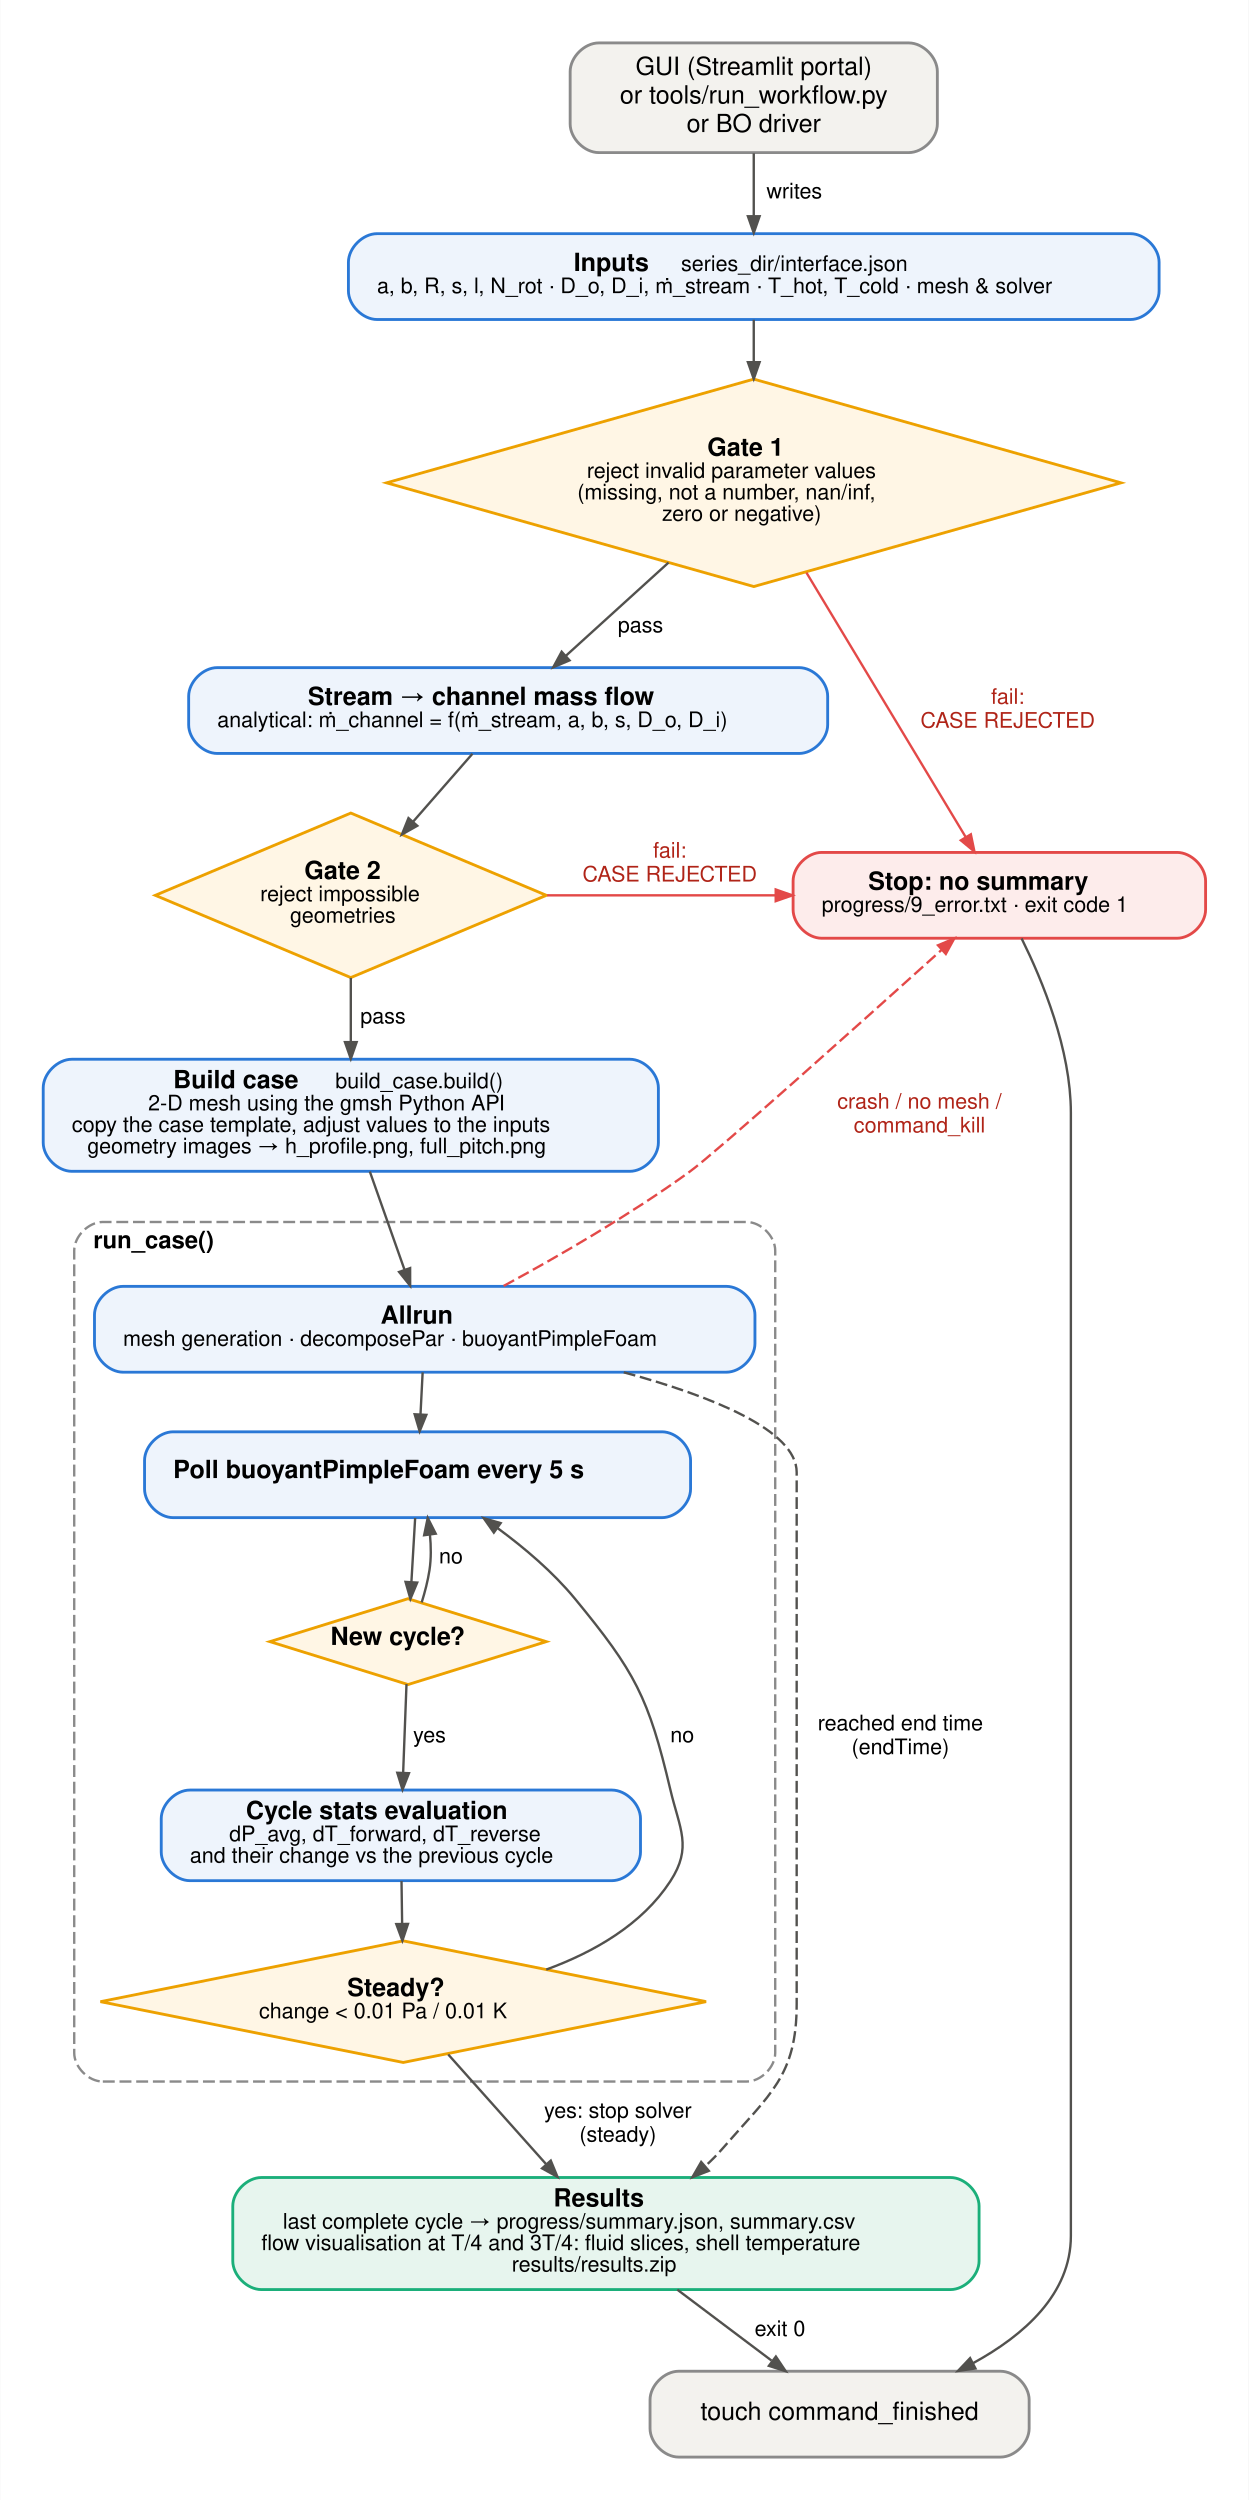
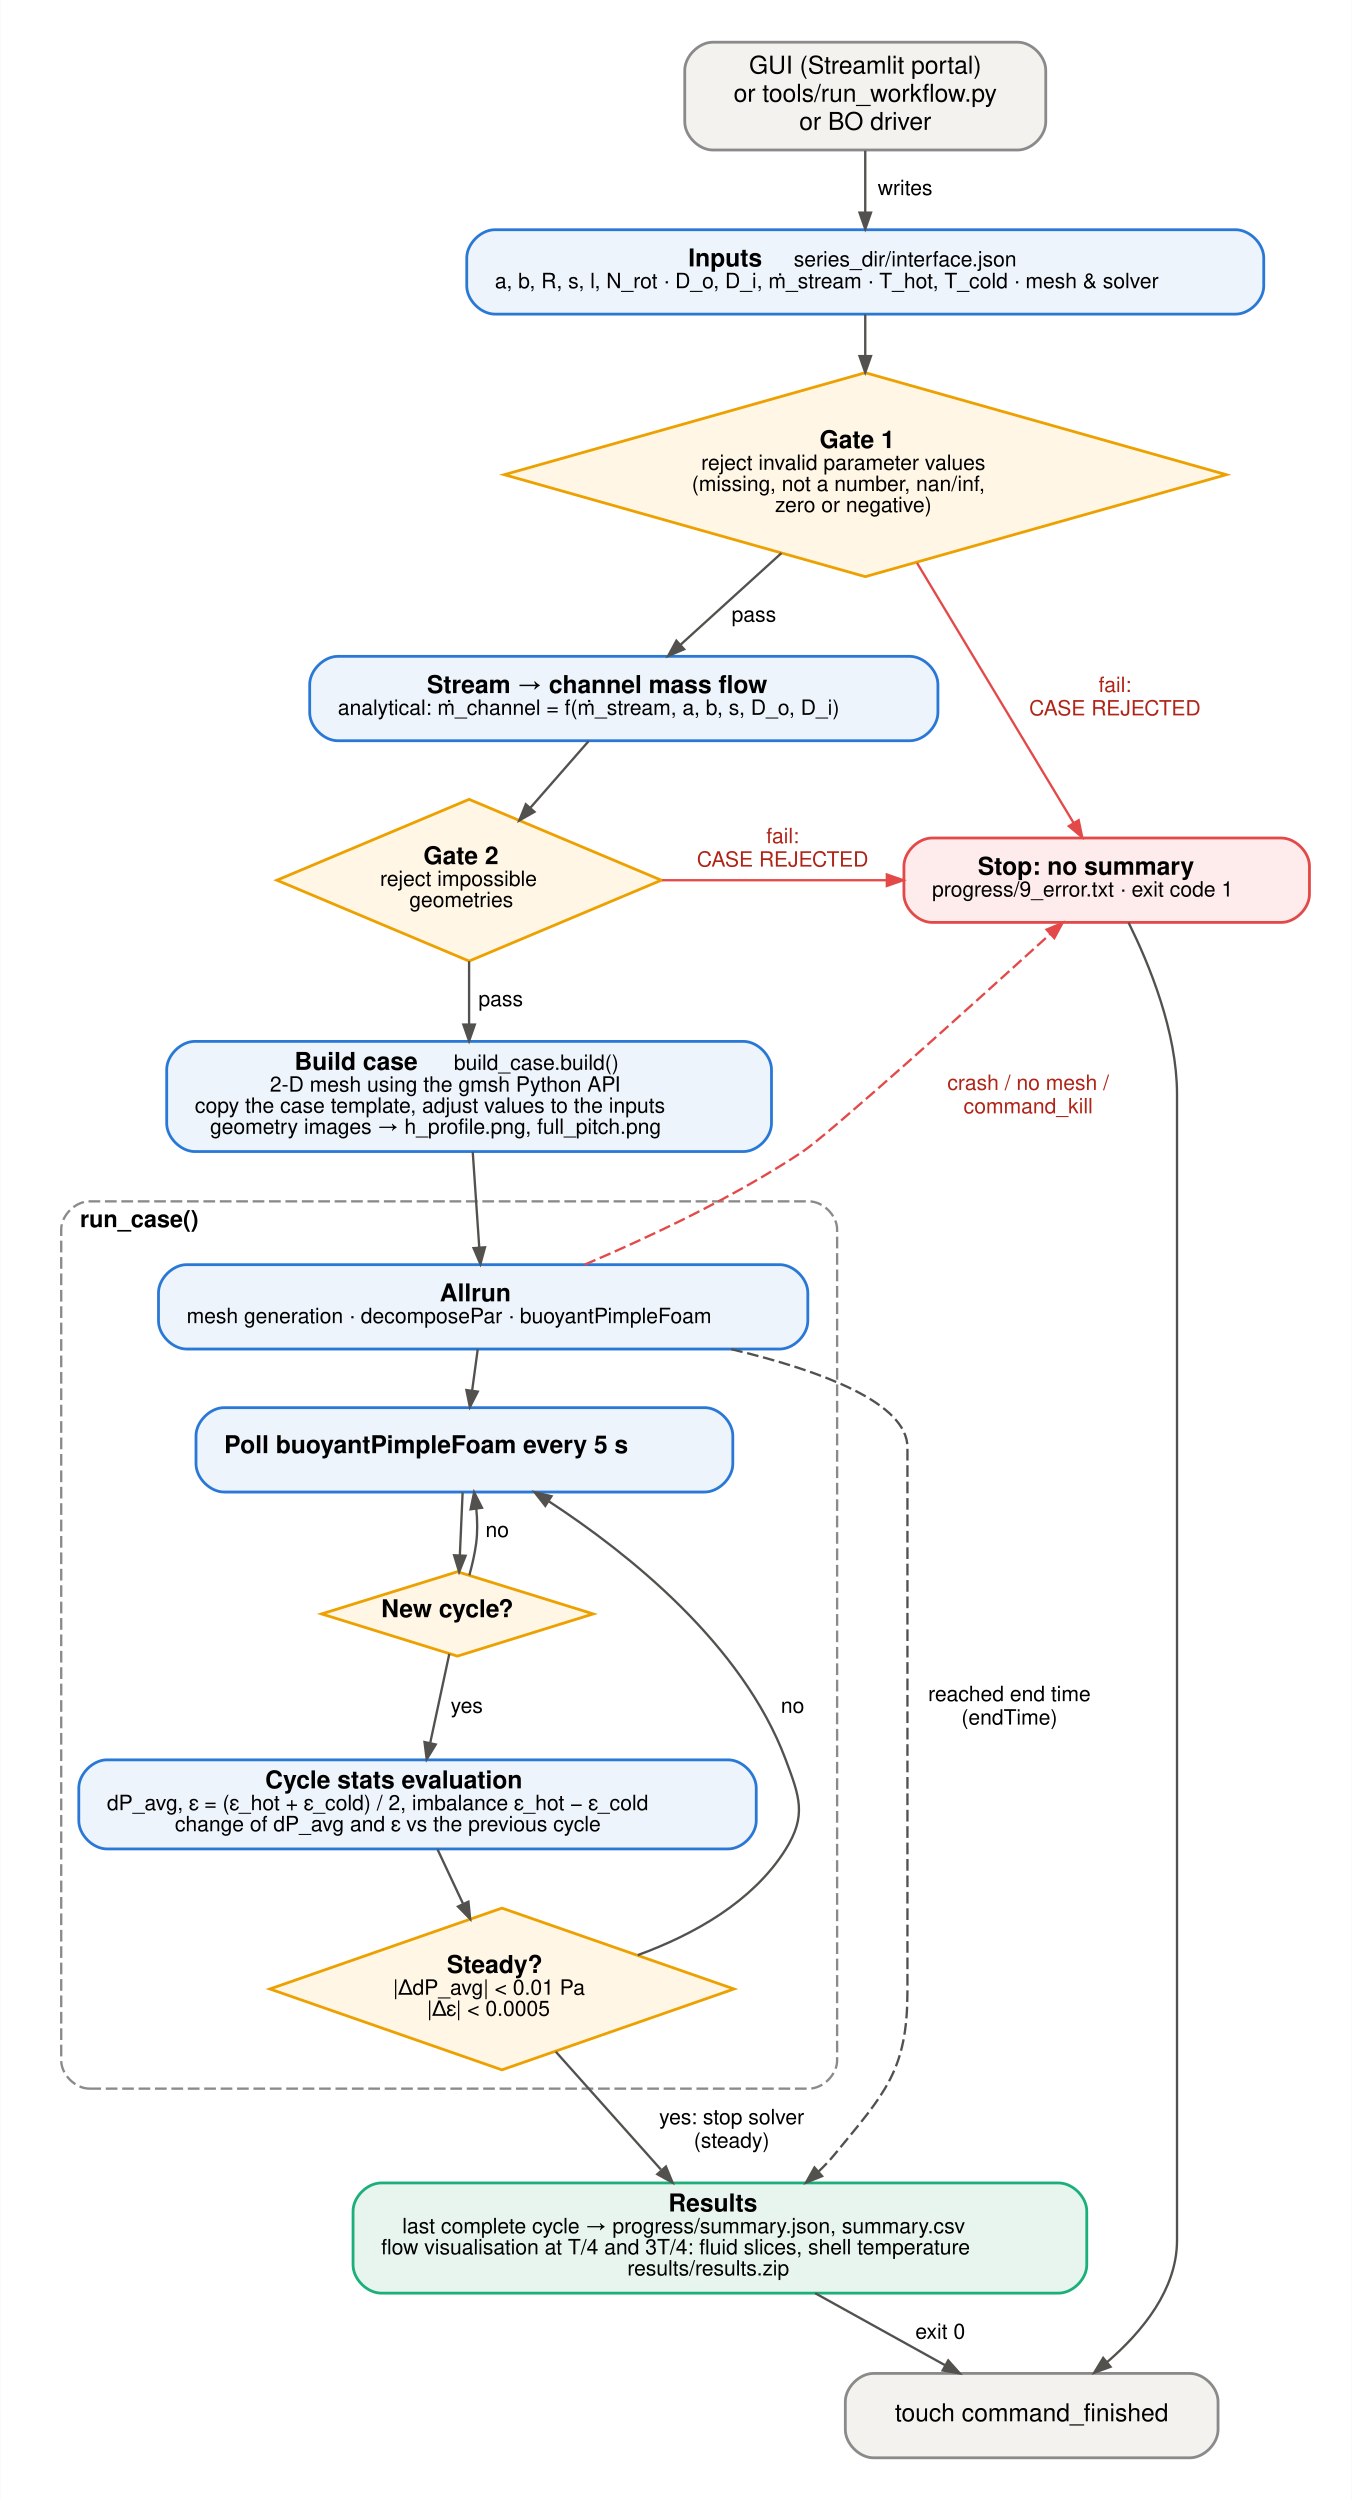
- <svg xmlns="http://www.w3.org/2000/svg" width="524pt" height="1049pt" viewBox="0.00 0.00 523.50 1048.50">
-   <g id="graph0" class="graph" transform="scale(1 1) rotate(0) translate(18 1030.5)">
-     <polygon fill="white" stroke="transparent" points="-18,18 -18,-1030.5 505.5,-1030.5 505.5,18 -18,18" />
+ <svg xmlns="http://www.w3.org/2000/svg" width="577pt" height="1067pt" viewBox="0.00 0.00 576.50 1066.50">
+   <g id="graph0" class="graph" transform="scale(1 1) rotate(0) translate(18 1048.5)">
+     <polygon fill="white" stroke="transparent" points="-18,18 -18,-1048.5 558.5,-1048.5 558.5,18 -18,18" />
    <g id="clust1" class="cluster">
-       <path fill="white" stroke="#8a8a8a" stroke-dasharray="5,2" d="M25,-157.5C25,-157.5 295,-157.5 295,-157.5 301,-157.5 307,-163.5 307,-169.5 307,-169.5 307,-506 307,-506 307,-512 301,-518 295,-518 295,-518 25,-518 25,-518 19,-518 13,-512 13,-506 13,-506 13,-169.5 13,-169.5 13,-163.5 19,-157.5 25,-157.5" />
-       <text text-anchor="start" x="21" y="-507" font-family="Helvetica,sans-Serif" font-weight="bold" font-size="10.00">run_case()</text>
+       <path fill="white" stroke="#8a8a8a" stroke-dasharray="5,2" d="M20,-157.5C20,-157.5 327,-157.5 327,-157.5 333,-157.5 339,-163.5 339,-169.5 339,-169.5 339,-524 339,-524 339,-530 333,-536 327,-536 327,-536 20,-536 20,-536 14,-536 8,-530 8,-524 8,-524 8,-169.5 8,-169.5 8,-163.5 14,-157.5 20,-157.5" />
+       <text text-anchor="start" x="16" y="-525" font-family="Helvetica,sans-Serif" font-weight="bold" font-size="10.00">run_case()</text>
    </g>
    <g id="node1" class="node">
-       <path fill="#f3f2ee" stroke="#8a8a8a" stroke-width="1.2" d="M363,-1012.5C363,-1012.5 233,-1012.5 233,-1012.5 227,-1012.5 221,-1006.5 221,-1000.5 221,-1000.5 221,-978.5 221,-978.5 221,-972.5 227,-966.5 233,-966.5 233,-966.5 363,-966.5 363,-966.5 369,-966.5 375,-972.5 375,-978.5 375,-978.5 375,-1000.5 375,-1000.5 375,-1006.5 369,-1012.5 363,-1012.5" />
-       <text text-anchor="middle" x="298" y="-999.1" font-family="Helvetica,sans-Serif" font-size="10.50">GUI (Streamlit portal)</text>
-       <text text-anchor="middle" x="298" y="-987.1" font-family="Helvetica,sans-Serif" font-size="10.50">or tools/run_workflow.py</text>
-       <text text-anchor="middle" x="298" y="-975.1" font-family="Helvetica,sans-Serif" font-size="10.50">or BO driver</text>
+       <path fill="#f3f2ee" stroke="#8a8a8a" stroke-width="1.2" d="M416,-1030.5C416,-1030.5 286,-1030.5 286,-1030.5 280,-1030.5 274,-1024.5 274,-1018.5 274,-1018.5 274,-996.5 274,-996.5 274,-990.5 280,-984.5 286,-984.5 286,-984.5 416,-984.5 416,-984.5 422,-984.5 428,-990.5 428,-996.5 428,-996.5 428,-1018.5 428,-1018.5 428,-1024.5 422,-1030.5 416,-1030.5" />
+       <text text-anchor="middle" x="351" y="-1017.1" font-family="Helvetica,sans-Serif" font-size="10.50">GUI (Streamlit portal)</text>
+       <text text-anchor="middle" x="351" y="-1005.1" font-family="Helvetica,sans-Serif" font-size="10.50">or tools/run_workflow.py</text>
+       <text text-anchor="middle" x="351" y="-993.1" font-family="Helvetica,sans-Serif" font-size="10.50">or BO driver</text>
    </g>
    <g id="node2" class="node">
-       <path fill="#eef4fc" stroke="#2a78d6" stroke-width="1.2" d="M456,-932.5C456,-932.5 140,-932.5 140,-932.5 134,-932.5 128,-926.5 128,-920.5 128,-920.5 128,-908.5 128,-908.5 128,-902.5 134,-896.5 140,-896.5 140,-896.5 456,-896.5 456,-896.5 462,-896.5 468,-902.5 468,-908.5 468,-908.5 468,-920.5 468,-920.5 468,-926.5 462,-932.5 456,-932.5" />
-       <text text-anchor="start" x="222.5" y="-916.85" font-family="Helvetica,sans-Serif" font-weight="bold" font-size="10.50">Inputs</text>
-       <text text-anchor="start" x="260.5" y="-916.85" font-family="Helvetica,sans-Serif" font-size="10.50">  </text>
-       <text text-anchor="start" x="267.5" y="-916.85" font-family="Helvetica,sans-Serif" font-size="9.00">series_dir/interface.json</text>
-       <text text-anchor="start" x="140" y="-907.55" font-family="Helvetica,sans-Serif" font-size="9.00">a, b, R, s, l, N_rot · D_o, D_i, ṁ_stream · T_hot, T_cold · mesh &amp; solver</text>
+       <path fill="#eef4fc" stroke="#2a78d6" stroke-width="1.2" d="M509,-950.5C509,-950.5 193,-950.5 193,-950.5 187,-950.5 181,-944.5 181,-938.5 181,-938.5 181,-926.5 181,-926.5 181,-920.5 187,-914.5 193,-914.5 193,-914.5 509,-914.5 509,-914.5 515,-914.5 521,-920.5 521,-926.5 521,-926.5 521,-938.5 521,-938.5 521,-944.5 515,-950.5 509,-950.5" />
+       <text text-anchor="start" x="275.5" y="-934.85" font-family="Helvetica,sans-Serif" font-weight="bold" font-size="10.50">Inputs</text>
+       <text text-anchor="start" x="313.5" y="-934.85" font-family="Helvetica,sans-Serif" font-size="10.50">  </text>
+       <text text-anchor="start" x="320.5" y="-934.85" font-family="Helvetica,sans-Serif" font-size="9.00">series_dir/interface.json</text>
+       <text text-anchor="start" x="193" y="-925.55" font-family="Helvetica,sans-Serif" font-size="9.00">a, b, R, s, l, N_rot · D_o, D_i, ṁ_stream · T_hot, T_cold · mesh &amp; solver</text>
    </g>
    <g id="edge1" class="edge">
-       <path fill="none" stroke="#52514e" d="M298,-966.2C298,-957.9 298,-948.44 298,-939.95" />
-       <polygon fill="#52514e" stroke="#52514e" points="300.45,-939.8 298,-932.8 295.55,-939.8 300.45,-939.8" />
-       <text text-anchor="middle" x="315" y="-947.3" font-family="Helvetica,sans-Serif" font-size="9.00">  writes</text>
+       <path fill="none" stroke="#52514e" d="M351,-984.2C351,-975.9 351,-966.44 351,-957.95" />
+       <polygon fill="#52514e" stroke="#52514e" points="353.45,-957.8 351,-950.8 348.55,-957.8 353.45,-957.8" />
+       <text text-anchor="middle" x="368" y="-965.3" font-family="Helvetica,sans-Serif" font-size="9.00">  writes</text>
    </g>
    <g id="node3" class="node">
-       <polygon fill="#fff6e5" stroke="#eda100" stroke-width="1.2" points="298,-871.5 144,-828 298,-784.5 452,-828 298,-871.5" />
-       <text text-anchor="start" x="278.5" y="-839.35" font-family="Helvetica,sans-Serif" font-weight="bold" font-size="10.50">Gate 1</text>
-       <text text-anchor="start" x="228" y="-830.05" font-family="Helvetica,sans-Serif" font-size="9.00">reject invalid parameter values</text>
-       <text text-anchor="start" x="224" y="-821.05" font-family="Helvetica,sans-Serif" font-size="9.00">(missing, not a number, nan/inf,</text>
-       <text text-anchor="start" x="259.5" y="-812.05" font-family="Helvetica,sans-Serif" font-size="9.00">zero or negative)</text>
+       <polygon fill="#fff6e5" stroke="#eda100" stroke-width="1.2" points="351,-889.5 197,-846 351,-802.5 505,-846 351,-889.5" />
+       <text text-anchor="start" x="331.5" y="-857.35" font-family="Helvetica,sans-Serif" font-weight="bold" font-size="10.50">Gate 1</text>
+       <text text-anchor="start" x="281" y="-848.05" font-family="Helvetica,sans-Serif" font-size="9.00">reject invalid parameter values</text>
+       <text text-anchor="start" x="277" y="-839.05" font-family="Helvetica,sans-Serif" font-size="9.00">(missing, not a number, nan/inf,</text>
+       <text text-anchor="start" x="312.5" y="-830.05" font-family="Helvetica,sans-Serif" font-size="9.00">zero or negative)</text>
    </g>
    <g id="edge2" class="edge">
-       <path fill="none" stroke="#52514e" d="M298,-896.4C298,-891.2 298,-885.2 298,-878.97" />
-       <polygon fill="#52514e" stroke="#52514e" points="300.45,-878.59 298,-871.59 295.55,-878.59 300.45,-878.59" />
+       <path fill="none" stroke="#52514e" d="M351,-914.4C351,-909.2 351,-903.2 351,-896.97" />
+       <polygon fill="#52514e" stroke="#52514e" points="353.45,-896.59 351,-889.59 348.55,-896.59 353.45,-896.59" />
    </g>
    <g id="node4" class="node">
-       <path fill="#eef4fc" stroke="#2a78d6" stroke-width="1.2" d="M317,-750.5C317,-750.5 73,-750.5 73,-750.5 67,-750.5 61,-744.5 61,-738.5 61,-738.5 61,-726.5 61,-726.5 61,-720.5 67,-714.5 73,-714.5 73,-714.5 317,-714.5 317,-714.5 323,-714.5 329,-720.5 329,-726.5 329,-726.5 329,-738.5 329,-738.5 329,-744.5 323,-750.5 317,-750.5" />
-       <text text-anchor="start" x="111" y="-734.85" font-family="Helvetica,sans-Serif" font-weight="bold" font-size="10.50">Stream → channel mass flow</text>
-       <text text-anchor="start" x="73" y="-725.55" font-family="Helvetica,sans-Serif" font-size="9.00">analytical: ṁ_channel = f(ṁ_stream, a, b, s, D_o, D_i)</text>
+       <path fill="#eef4fc" stroke="#2a78d6" stroke-width="1.2" d="M370,-768.5C370,-768.5 126,-768.5 126,-768.5 120,-768.5 114,-762.5 114,-756.5 114,-756.5 114,-744.5 114,-744.5 114,-738.5 120,-732.5 126,-732.5 126,-732.5 370,-732.5 370,-732.5 376,-732.5 382,-738.5 382,-744.5 382,-744.5 382,-756.5 382,-756.5 382,-762.5 376,-768.5 370,-768.5" />
+       <text text-anchor="start" x="164" y="-752.85" font-family="Helvetica,sans-Serif" font-weight="bold" font-size="10.50">Stream → channel mass flow</text>
+       <text text-anchor="start" x="126" y="-743.55" font-family="Helvetica,sans-Serif" font-size="9.00">analytical: ṁ_channel = f(ṁ_stream, a, b, s, D_o, D_i)</text>
    </g>
    <g id="edge3" class="edge">
-       <path fill="none" stroke="#52514e" d="M262.26,-794.56C248.03,-781.64 232.02,-767.1 219.19,-755.45" />
-       <polygon fill="#52514e" stroke="#52514e" points="220.73,-753.54 213.9,-750.65 217.43,-757.17 220.73,-753.54" />
-       <text text-anchor="middle" x="250.5" y="-765.3" font-family="Helvetica,sans-Serif" font-size="9.00">  pass</text>
+       <path fill="none" stroke="#52514e" d="M315.26,-812.56C301.03,-799.64 285.02,-785.1 272.19,-773.45" />
+       <polygon fill="#52514e" stroke="#52514e" points="273.73,-771.54 266.9,-768.65 270.43,-775.17 273.73,-771.54" />
+       <text text-anchor="middle" x="303.5" y="-783.3" font-family="Helvetica,sans-Serif" font-size="9.00">  pass</text>
    </g>
    <g id="node14" class="node">
-       <path fill="#fdeceb" stroke="#e34948" stroke-width="1.2" d="M475.5,-673C475.5,-673 326.5,-673 326.5,-673 320.5,-673 314.5,-667 314.5,-661 314.5,-661 314.5,-649 314.5,-649 314.5,-643 320.5,-637 326.5,-637 326.5,-637 475.5,-637 475.5,-637 481.5,-637 487.5,-643 487.5,-649 487.5,-649 487.5,-661 487.5,-661 487.5,-667 481.5,-673 475.5,-673" />
-       <text text-anchor="start" x="346" y="-657.35" font-family="Helvetica,sans-Serif" font-weight="bold" font-size="10.50">Stop: no summary</text>
-       <text text-anchor="start" x="326.5" y="-648.05" font-family="Helvetica,sans-Serif" font-size="9.00">progress/9_error.txt · exit code 1</text>
+       <path fill="#fdeceb" stroke="#e34948" stroke-width="1.2" d="M528.5,-691C528.5,-691 379.5,-691 379.5,-691 373.5,-691 367.5,-685 367.5,-679 367.5,-679 367.5,-667 367.5,-667 367.5,-661 373.5,-655 379.5,-655 379.5,-655 528.5,-655 528.5,-655 534.5,-655 540.5,-661 540.5,-667 540.5,-667 540.5,-679 540.5,-679 540.5,-685 534.5,-691 528.5,-691" />
+       <text text-anchor="start" x="399" y="-675.35" font-family="Helvetica,sans-Serif" font-weight="bold" font-size="10.50">Stop: no summary</text>
+       <text text-anchor="start" x="379.5" y="-666.05" font-family="Helvetica,sans-Serif" font-size="9.00">progress/9_error.txt · exit code 1</text>
    </g>
    <g id="edge16" class="edge">
-       <path fill="none" stroke="#e34948" d="M320.1,-790.32C340.32,-756.74 369.64,-708.06 386.87,-679.46" />
-       <polygon fill="#e34948" stroke="#e34948" points="389.05,-680.59 390.56,-673.33 384.85,-678.06 389.05,-680.59" />
-       <text text-anchor="middle" x="404.5" y="-735.3" font-family="Helvetica,sans-Serif" font-size="9.00" fill="#b02418">  fail:</text>
-       <text text-anchor="middle" x="404.5" y="-725.3" font-family="Helvetica,sans-Serif" font-size="9.00" fill="#b02418">  CASE REJECTED</text>
+       <path fill="none" stroke="#e34948" d="M373.1,-808.32C393.32,-774.74 422.64,-726.06 439.87,-697.46" />
+       <polygon fill="#e34948" stroke="#e34948" points="442.05,-698.59 443.56,-691.33 437.85,-696.06 442.05,-698.59" />
+       <text text-anchor="middle" x="457.5" y="-753.3" font-family="Helvetica,sans-Serif" font-size="9.00" fill="#b02418">  fail:</text>
+       <text text-anchor="middle" x="457.5" y="-743.3" font-family="Helvetica,sans-Serif" font-size="9.00" fill="#b02418">  CASE REJECTED</text>
    </g>
    <g id="node5" class="node">
-       <polygon fill="#fff6e5" stroke="#eda100" stroke-width="1.2" points="129,-689.5 47,-655 129,-620.5 211,-655 129,-689.5" />
-       <text text-anchor="start" x="109.5" y="-661.85" font-family="Helvetica,sans-Serif" font-weight="bold" font-size="10.50">Gate 2</text>
-       <text text-anchor="start" x="91" y="-652.55" font-family="Helvetica,sans-Serif" font-size="9.00">reject impossible</text>
-       <text text-anchor="start" x="103.5" y="-643.55" font-family="Helvetica,sans-Serif" font-size="9.00">geometries</text>
+       <polygon fill="#fff6e5" stroke="#eda100" stroke-width="1.2" points="182,-707.5 100,-673 182,-638.5 264,-673 182,-707.5" />
+       <text text-anchor="start" x="162.5" y="-679.85" font-family="Helvetica,sans-Serif" font-weight="bold" font-size="10.50">Gate 2</text>
+       <text text-anchor="start" x="144" y="-670.55" font-family="Helvetica,sans-Serif" font-size="9.00">reject impossible</text>
+       <text text-anchor="start" x="156.5" y="-661.55" font-family="Helvetica,sans-Serif" font-size="9.00">geometries</text>
    </g>
    <g id="edge4" class="edge">
-       <path fill="none" stroke="#52514e" d="M180.02,-714.37C172.64,-705.92 163.53,-695.5 155.05,-685.8" />
-       <polygon fill="#52514e" stroke="#52514e" points="156.88,-684.17 150.42,-680.51 153.19,-687.39 156.88,-684.17" />
+       <path fill="none" stroke="#52514e" d="M233.02,-732.37C225.64,-723.92 216.53,-713.5 208.05,-703.8" />
+       <polygon fill="#52514e" stroke="#52514e" points="209.88,-702.17 203.42,-698.51 206.19,-705.39 209.88,-702.17" />
    </g>
    <g id="node6" class="node">
-       <path fill="#eef4fc" stroke="#2a78d6" stroke-width="1.2" d="M246,-586.25C246,-586.25 12,-586.25 12,-586.25 6,-586.25 0,-580.25 0,-574.25 0,-574.25 0,-551.25 0,-551.25 0,-545.25 6,-539.25 12,-539.25 12,-539.25 246,-539.25 246,-539.25 252,-539.25 258,-545.25 258,-551.25 258,-551.25 258,-574.25 258,-574.25 258,-580.25 252,-586.25 246,-586.25" />
-       <text text-anchor="start" x="54.5" y="-574.1" font-family="Helvetica,sans-Serif" font-weight="bold" font-size="10.50">Build case</text>
-       <text text-anchor="start" x="115.5" y="-574.1" font-family="Helvetica,sans-Serif" font-size="10.50">  </text>
-       <text text-anchor="start" x="122.5" y="-574.1" font-family="Helvetica,sans-Serif" font-size="9.00">build_case.build()</text>
-       <text text-anchor="start" x="44" y="-564.8" font-family="Helvetica,sans-Serif" font-size="9.00">2-D mesh using the gmsh Python API</text>
-       <text text-anchor="start" x="12" y="-555.8" font-family="Helvetica,sans-Serif" font-size="9.00">copy the case template, adjust values to the inputs</text>
-       <text text-anchor="start" x="18.5" y="-546.8" font-family="Helvetica,sans-Serif" font-size="9.00">geometry images → h_profile.png, full_pitch.png</text>
+       <path fill="#eef4fc" stroke="#2a78d6" stroke-width="1.2" d="M299,-604.25C299,-604.25 65,-604.25 65,-604.25 59,-604.25 53,-598.25 53,-592.25 53,-592.25 53,-569.25 53,-569.25 53,-563.25 59,-557.25 65,-557.25 65,-557.25 299,-557.25 299,-557.25 305,-557.25 311,-563.25 311,-569.25 311,-569.25 311,-592.25 311,-592.25 311,-598.25 305,-604.25 299,-604.25" />
+       <text text-anchor="start" x="107.5" y="-592.1" font-family="Helvetica,sans-Serif" font-weight="bold" font-size="10.50">Build case</text>
+       <text text-anchor="start" x="168.5" y="-592.1" font-family="Helvetica,sans-Serif" font-size="10.50">  </text>
+       <text text-anchor="start" x="175.5" y="-592.1" font-family="Helvetica,sans-Serif" font-size="9.00">build_case.build()</text>
+       <text text-anchor="start" x="97" y="-582.8" font-family="Helvetica,sans-Serif" font-size="9.00">2-D mesh using the gmsh Python API</text>
+       <text text-anchor="start" x="65" y="-573.8" font-family="Helvetica,sans-Serif" font-size="9.00">copy the case template, adjust values to the inputs</text>
+       <text text-anchor="start" x="71.5" y="-564.8" font-family="Helvetica,sans-Serif" font-size="9.00">geometry images → h_profile.png, full_pitch.png</text>
    </g>
    <g id="edge5" class="edge">
-       <path fill="none" stroke="#52514e" d="M129,-620.39C129,-611.55 129,-602.06 129,-593.44" />
-       <polygon fill="#52514e" stroke="#52514e" points="131.45,-593.43 129,-586.43 126.55,-593.43 131.45,-593.43" />
-       <text text-anchor="middle" x="142.5" y="-601.3" font-family="Helvetica,sans-Serif" font-size="9.00">  pass</text>
+       <path fill="none" stroke="#52514e" d="M182,-638.39C182,-629.55 182,-620.06 182,-611.44" />
+       <polygon fill="#52514e" stroke="#52514e" points="184.45,-611.43 182,-604.43 179.55,-611.43 184.45,-611.43" />
+       <text text-anchor="middle" x="195.5" y="-619.3" font-family="Helvetica,sans-Serif" font-size="9.00">  pass</text>
    </g>
    <g id="edge17" class="edge">
-       <path fill="none" stroke="#e34948" d="M211.35,-655C241.58,-655 276.03,-655 307.2,-655" />
-       <polygon fill="#e34948" stroke="#e34948" points="307.21,-657.45 314.21,-655 307.21,-652.55 307.21,-657.45" />
-       <text text-anchor="middle" x="262.75" y="-670.8" font-family="Helvetica,sans-Serif" font-size="9.00" fill="#b02418">  fail:</text>
-       <text text-anchor="middle" x="262.75" y="-660.8" font-family="Helvetica,sans-Serif" font-size="9.00" fill="#b02418">  CASE REJECTED</text>
+       <path fill="none" stroke="#e34948" d="M264.35,-673C294.58,-673 329.03,-673 360.2,-673" />
+       <polygon fill="#e34948" stroke="#e34948" points="360.21,-675.45 367.21,-673 360.21,-670.55 360.21,-675.45" />
+       <text text-anchor="middle" x="315.75" y="-688.8" font-family="Helvetica,sans-Serif" font-size="9.00" fill="#b02418">  fail:</text>
+       <text text-anchor="middle" x="315.75" y="-678.8" font-family="Helvetica,sans-Serif" font-size="9.00" fill="#b02418">  CASE REJECTED</text>
    </g>
    <g id="node7" class="node">
-       <path fill="#eef4fc" stroke="#2a78d6" stroke-width="1.2" d="M286.5,-491C286.5,-491 33.5,-491 33.5,-491 27.5,-491 21.5,-485 21.5,-479 21.5,-479 21.5,-467 21.5,-467 21.5,-461 27.5,-455 33.5,-455 33.5,-455 286.5,-455 286.5,-455 292.5,-455 298.5,-461 298.5,-467 298.5,-467 298.5,-479 298.5,-479 298.5,-485 292.5,-491 286.5,-491" />
-       <text text-anchor="start" x="141.5" y="-475.35" font-family="Helvetica,sans-Serif" font-weight="bold" font-size="10.50">Allrun</text>
-       <text text-anchor="start" x="33.5" y="-466.05" font-family="Helvetica,sans-Serif" font-size="9.00">mesh generation · decomposePar · buoyantPimpleFoam</text>
+       <path fill="#eef4fc" stroke="#2a78d6" stroke-width="1.2" d="M314.5,-509C314.5,-509 61.5,-509 61.5,-509 55.5,-509 49.5,-503 49.5,-497 49.5,-497 49.5,-485 49.5,-485 49.5,-479 55.5,-473 61.5,-473 61.5,-473 314.5,-473 314.5,-473 320.5,-473 326.5,-479 326.5,-485 326.5,-485 326.5,-497 326.5,-497 326.5,-503 320.5,-509 314.5,-509" />
+       <text text-anchor="start" x="169.5" y="-493.35" font-family="Helvetica,sans-Serif" font-weight="bold" font-size="10.50">Allrun</text>
+       <text text-anchor="start" x="61.5" y="-484.05" font-family="Helvetica,sans-Serif" font-size="9.00">mesh generation · decomposePar · buoyantPimpleFoam</text>
    </g>
    <g id="edge12" class="edge">
-       <path fill="none" stroke="#52514e" d="M136.98,-539.15C141.43,-526.56 146.97,-510.87 151.5,-498.05" />
-       <polygon fill="#52514e" stroke="#52514e" points="153.88,-498.67 153.9,-491.26 149.26,-497.04 153.88,-498.67" />
+       <path fill="none" stroke="#52514e" d="M183.55,-557.15C184.4,-544.67 185.46,-529.16 186.33,-516.41" />
+       <polygon fill="#52514e" stroke="#52514e" points="188.79,-516.41 186.82,-509.26 183.9,-516.07 188.79,-516.41" />
    </g>
    <g id="node8" class="node">
-       <path fill="#eef4fc" stroke="#2a78d6" stroke-width="1.2" d="M259.5,-430C259.5,-430 54.5,-430 54.5,-430 48.5,-430 42.5,-424 42.5,-418 42.5,-418 42.5,-406 42.5,-406 42.5,-400 48.5,-394 54.5,-394 54.5,-394 259.5,-394 259.5,-394 265.5,-394 271.5,-400 271.5,-406 271.5,-406 271.5,-418 271.5,-418 271.5,-424 265.5,-430 259.5,-430" />
-       <text text-anchor="start" x="54.5" y="-410.6" font-family="Helvetica,sans-Serif" font-weight="bold" font-size="10.50">Poll buoyantPimpleFoam every 5 s</text>
+       <path fill="#eef4fc" stroke="#2a78d6" stroke-width="1.2" d="M282.5,-448C282.5,-448 77.5,-448 77.5,-448 71.5,-448 65.5,-442 65.5,-436 65.5,-436 65.5,-424 65.5,-424 65.5,-418 71.5,-412 77.5,-412 77.5,-412 282.5,-412 282.5,-412 288.5,-412 294.5,-418 294.5,-424 294.5,-424 294.5,-436 294.5,-436 294.5,-442 288.5,-448 282.5,-448" />
+       <text text-anchor="start" x="77.5" y="-428.6" font-family="Helvetica,sans-Serif" font-weight="bold" font-size="10.50">Poll buoyantPimpleFoam every 5 s</text>
    </g>
    <g id="edge6" class="edge">
-       <path fill="none" stroke="#52514e" d="M159.13,-454.93C158.85,-449.48 158.54,-443.33 158.24,-437.45" />
-       <polygon fill="#52514e" stroke="#52514e" points="160.68,-437.1 157.88,-430.23 155.78,-437.35 160.68,-437.1" />
+       <path fill="none" stroke="#52514e" d="M185.69,-472.93C184.95,-467.48 184.11,-461.33 183.32,-455.45" />
+       <polygon fill="#52514e" stroke="#52514e" points="185.7,-454.84 182.34,-448.23 180.85,-455.5 185.7,-454.84" />
    </g>
    <g id="node12" class="node">
-       <path fill="#e7f5ee" stroke="#1baf7a" stroke-width="1.2" d="M380.5,-117.25C380.5,-117.25 91.5,-117.25 91.5,-117.25 85.5,-117.25 79.5,-111.25 79.5,-105.25 79.5,-105.25 79.5,-82.25 79.5,-82.25 79.5,-76.25 85.5,-70.25 91.5,-70.25 91.5,-70.25 380.5,-70.25 380.5,-70.25 386.5,-70.25 392.5,-76.25 392.5,-82.25 392.5,-82.25 392.5,-105.25 392.5,-105.25 392.5,-111.25 386.5,-117.25 380.5,-117.25" />
-       <text text-anchor="start" x="214" y="-105.1" font-family="Helvetica,sans-Serif" font-weight="bold" font-size="10.50">Results</text>
-       <text text-anchor="start" x="100.5" y="-95.8" font-family="Helvetica,sans-Serif" font-size="9.00">last complete cycle → progress/summary.json, summary.csv</text>
-       <text text-anchor="start" x="91.5" y="-86.8" font-family="Helvetica,sans-Serif" font-size="9.00">flow visualisation at T/4 and 3T/4: fluid slices, shell temperature</text>
-       <text text-anchor="start" x="196.5" y="-77.8" font-family="Helvetica,sans-Serif" font-size="9.00">results/results.zip</text>
+       <path fill="#e7f5ee" stroke="#1baf7a" stroke-width="1.2" d="M433.5,-117.25C433.5,-117.25 144.5,-117.25 144.5,-117.25 138.5,-117.25 132.5,-111.25 132.5,-105.25 132.5,-105.25 132.5,-82.25 132.5,-82.25 132.5,-76.25 138.5,-70.25 144.5,-70.25 144.5,-70.25 433.5,-70.25 433.5,-70.25 439.5,-70.25 445.5,-76.25 445.5,-82.25 445.5,-82.25 445.5,-105.25 445.5,-105.25 445.5,-111.25 439.5,-117.25 433.5,-117.25" />
+       <text text-anchor="start" x="267" y="-105.1" font-family="Helvetica,sans-Serif" font-weight="bold" font-size="10.50">Results</text>
+       <text text-anchor="start" x="153.5" y="-95.8" font-family="Helvetica,sans-Serif" font-size="9.00">last complete cycle → progress/summary.json, summary.csv</text>
+       <text text-anchor="start" x="144.5" y="-86.8" font-family="Helvetica,sans-Serif" font-size="9.00">flow visualisation at T/4 and 3T/4: fluid slices, shell temperature</text>
+       <text text-anchor="start" x="249.5" y="-77.8" font-family="Helvetica,sans-Serif" font-size="9.00">results/results.zip</text>
    </g>
    <g id="edge14" class="edge">
-       <path fill="none" stroke="#52514e" stroke-dasharray="5,2" d="M243.48,-454.95C280.57,-444.89 316,-430.66 316,-413 316,-413 316,-413 316,-190 316,-159.79 304.78,-152.34 285,-129.5 282.77,-126.93 280.31,-124.44 277.72,-122.07" />
-       <polygon fill="#52514e" stroke="#52514e" points="279.15,-120.06 272.24,-117.36 275.95,-123.78 279.15,-120.06" />
-       <text text-anchor="middle" x="359.5" y="-304.8" font-family="Helvetica,sans-Serif" font-size="9.00">  reached end time</text>
-       <text text-anchor="middle" x="359.5" y="-294.8" font-family="Helvetica,sans-Serif" font-size="9.00">  (endTime)</text>
+       <path fill="none" stroke="#52514e" stroke-dasharray="5,2" d="M293.81,-472.94C333.42,-463.48 369,-449.76 369,-431 369,-431 369,-431 369,-199 369,-165.18 359.44,-155.66 338,-129.5 335.88,-126.91 333.52,-124.43 331.02,-122.07" />
+       <polygon fill="#52514e" stroke="#52514e" points="332.58,-120.17 325.71,-117.38 329.34,-123.85 332.58,-120.17" />
+       <text text-anchor="middle" x="412.5" y="-322.8" font-family="Helvetica,sans-Serif" font-size="9.00">  reached end time</text>
+       <text text-anchor="middle" x="412.5" y="-312.8" font-family="Helvetica,sans-Serif" font-size="9.00">  (endTime)</text>
    </g>
    <g id="edge18" class="edge">
-       <path fill="none" stroke="#e34948" stroke-dasharray="5,2" d="M193.1,-491.17C215.74,-503.44 246.04,-520.92 271,-539 282.03,-546.99 342.34,-601.07 376.81,-632.14" />
-       <polygon fill="#e34948" stroke="#e34948" points="375.27,-634.05 382.11,-636.92 378.55,-630.41 375.27,-634.05" />
-       <text text-anchor="middle" x="367.5" y="-565.55" font-family="Helvetica,sans-Serif" font-size="9.00" fill="#b02418">  crash / no mesh /</text>
-       <text text-anchor="middle" x="367.5" y="-555.55" font-family="Helvetica,sans-Serif" font-size="9.00" fill="#b02418">  command_kill</text>
+       <path fill="none" stroke="#e34948" stroke-dasharray="5,2" d="M231.3,-509.02C258.87,-520.73 294.77,-537.63 324,-557 335.36,-564.52 395.53,-618.8 429.89,-650.02" />
+       <polygon fill="#e34948" stroke="#e34948" points="428.35,-651.93 435.17,-654.82 431.64,-648.3 428.35,-651.93" />
+       <text text-anchor="middle" x="420.5" y="-583.55" font-family="Helvetica,sans-Serif" font-size="9.00" fill="#b02418">  crash / no mesh /</text>
+       <text text-anchor="middle" x="420.5" y="-573.55" font-family="Helvetica,sans-Serif" font-size="9.00" fill="#b02418">  command_kill</text>
    </g>
    <g id="node9" class="node">
-       <polygon fill="#fff6e5" stroke="#eda100" stroke-width="1.2" points="153,-360 95.06,-342 153,-324 210.94,-342 153,-360" />
-       <text text-anchor="start" x="120.5" y="-340.6" font-family="Helvetica,sans-Serif" font-weight="bold" font-size="10.50">New cycle?</text>
+       <polygon fill="#fff6e5" stroke="#eda100" stroke-width="1.2" points="177,-378 119.06,-360 177,-342 234.94,-360 177,-378" />
+       <text text-anchor="start" x="144.5" y="-358.6" font-family="Helvetica,sans-Serif" font-weight="bold" font-size="10.50">New cycle?</text>
    </g>
    <g id="edge7" class="edge">
-       <path fill="none" stroke="#52514e" d="M155.99,-393.84C155.51,-385.73 154.94,-375.9 154.42,-367.06" />
-       <polygon fill="#52514e" stroke="#52514e" points="156.85,-366.76 154,-359.92 151.96,-367.05 156.85,-366.76" />
+       <path fill="none" stroke="#52514e" d="M179.24,-411.84C178.88,-403.73 178.45,-393.9 178.06,-385.06" />
+       <polygon fill="#52514e" stroke="#52514e" points="180.5,-384.8 177.75,-377.92 175.61,-385.02 180.5,-384.8" />
    </g>
    <g id="edge9" class="edge">
-       <path fill="none" stroke="#52514e" d="M158.74,-358.45C160.08,-362.77 161.32,-367.52 162,-372 162.73,-376.81 162.67,-381.96 162.19,-386.89" />
-       <polygon fill="#52514e" stroke="#52514e" points="159.76,-386.63 161.26,-393.89 164.61,-387.28 159.76,-386.63" />
-       <text text-anchor="middle" x="171" y="-374.8" font-family="Helvetica,sans-Serif" font-size="9.00">  no</text>
+       <path fill="none" stroke="#52514e" d="M182.1,-376.49C183.3,-380.82 184.4,-385.55 185,-390 185.65,-394.82 185.55,-399.97 185.07,-404.91" />
+       <polygon fill="#52514e" stroke="#52514e" points="182.64,-404.64 184.14,-411.91 187.49,-405.29 182.64,-404.64" />
+       <text text-anchor="middle" x="194" y="-392.8" font-family="Helvetica,sans-Serif" font-size="9.00">  no</text>
    </g>
    <g id="node10" class="node">
-       <path fill="#eef4fc" stroke="#2a78d6" stroke-width="1.2" d="M238.5,-279.75C238.5,-279.75 61.5,-279.75 61.5,-279.75 55.5,-279.75 49.5,-273.75 49.5,-267.75 49.5,-267.75 49.5,-253.75 49.5,-253.75 49.5,-247.75 55.5,-241.75 61.5,-241.75 61.5,-241.75 238.5,-241.75 238.5,-241.75 244.5,-241.75 250.5,-247.75 250.5,-253.75 250.5,-253.75 250.5,-267.75 250.5,-267.75 250.5,-273.75 244.5,-279.75 238.5,-279.75" />
-       <text text-anchor="start" x="85" y="-267.6" font-family="Helvetica,sans-Serif" font-weight="bold" font-size="10.50">Cycle stats evaluation</text>
-       <text text-anchor="start" x="78" y="-258.3" font-family="Helvetica,sans-Serif" font-size="9.00">dP_avg, dT_forward, dT_reverse</text>
-       <text text-anchor="start" x="61.5" y="-249.3" font-family="Helvetica,sans-Serif" font-size="9.00">and their change vs the previous cycle</text>
+       <path fill="#eef4fc" stroke="#2a78d6" stroke-width="1.2" d="M292.5,-297.75C292.5,-297.75 27.5,-297.75 27.5,-297.75 21.5,-297.75 15.5,-291.75 15.5,-285.75 15.5,-285.75 15.5,-271.75 15.5,-271.75 15.5,-265.75 21.5,-259.75 27.5,-259.75 27.5,-259.75 292.5,-259.75 292.5,-259.75 298.5,-259.75 304.5,-265.75 304.5,-271.75 304.5,-271.75 304.5,-285.75 304.5,-285.75 304.5,-291.75 298.5,-297.75 292.5,-297.75" />
+       <text text-anchor="start" x="95" y="-285.6" font-family="Helvetica,sans-Serif" font-weight="bold" font-size="10.50">Cycle stats evaluation</text>
+       <text text-anchor="start" x="27.5" y="-276.3" font-family="Helvetica,sans-Serif" font-size="9.00">dP_avg, ε = (ε_hot + ε_cold) / 2, imbalance ε_hot − ε_cold</text>
+       <text text-anchor="start" x="56.5" y="-267.3" font-family="Helvetica,sans-Serif" font-size="9.00">change of dP_avg and ε vs the previous cycle</text>
    </g>
    <g id="edge8" class="edge">
-       <path fill="none" stroke="#52514e" d="M152.36,-324.19C151.96,-313.43 151.42,-299.26 150.96,-287.15" />
-       <polygon fill="#52514e" stroke="#52514e" points="153.4,-286.82 150.69,-279.91 148.5,-287 153.4,-286.82" />
-       <text text-anchor="middle" x="162" y="-299.8" font-family="Helvetica,sans-Serif" font-size="9.00">  yes</text>
+       <path fill="none" stroke="#52514e" d="M173.56,-342.96C171.22,-332.07 168.09,-317.45 165.42,-305.01" />
+       <polygon fill="#52514e" stroke="#52514e" points="167.77,-304.31 163.91,-297.98 162.98,-305.34 167.77,-304.31" />
+       <text text-anchor="middle" x="181" y="-317.8" font-family="Helvetica,sans-Serif" font-size="9.00">  yes</text>
    </g>
    <g id="node11" class="node">
-       <polygon fill="#fff6e5" stroke="#eda100" stroke-width="1.2" points="151,-216.5 24,-191 151,-165.5 278,-191 151,-216.5" />
-       <text text-anchor="start" x="127.5" y="-193.35" font-family="Helvetica,sans-Serif" font-weight="bold" font-size="10.50">Steady?</text>
-       <text text-anchor="start" x="90.5" y="-184.05" font-family="Helvetica,sans-Serif" font-size="9.00">change &lt; 0.01 Pa / 0.01 K</text>
+       <polygon fill="#fff6e5" stroke="#eda100" stroke-width="1.2" points="196,-234.5 97,-200 196,-165.5 295,-200 196,-234.5" />
+       <text text-anchor="start" x="172.5" y="-206.85" font-family="Helvetica,sans-Serif" font-weight="bold" font-size="10.50">Steady?</text>
+       <text text-anchor="start" x="149.5" y="-197.55" font-family="Helvetica,sans-Serif" font-size="9.00">|ΔdP_avg| &lt; 0.01 Pa</text>
+       <text text-anchor="start" x="164" y="-188.55" font-family="Helvetica,sans-Serif" font-size="9.00">|Δε| &lt; 0.0005</text>
    </g>
    <g id="edge10" class="edge">
-       <path fill="none" stroke="#52514e" d="M150.27,-241.59C150.35,-236.07 150.44,-229.83 150.53,-223.69" />
-       <polygon fill="#52514e" stroke="#52514e" points="152.98,-223.61 150.64,-216.58 148.08,-223.54 152.98,-223.61" />
+       <path fill="none" stroke="#52514e" d="M168.53,-259.56C171.78,-252.64 175.6,-244.48 179.35,-236.5" />
+       <polygon fill="#52514e" stroke="#52514e" points="181.71,-237.24 182.46,-229.86 177.27,-235.16 181.71,-237.24" />
    </g>
    <g id="edge11" class="edge">
-       <path fill="none" stroke="#52514e" d="M210.98,-204.46C230.98,-211.78 251.17,-223.33 263,-241.5 272.34,-255.84 266.93,-263.35 263,-280 253.87,-318.69 248.25,-329.3 223,-360 213.84,-371.14 201.81,-381.34 190.53,-389.63" />
-       <polygon fill="#52514e" stroke="#52514e" points="188.99,-387.73 184.73,-393.79 191.84,-391.71 188.99,-387.73" />
-       <text text-anchor="middle" x="268" y="-299.8" font-family="Helvetica,sans-Serif" font-size="9.00">  no</text>
+       <path fill="none" stroke="#52514e" d="M253.97,-214.46C277.77,-223.15 302.99,-237.16 317,-259.5 326.09,-274 323.02,-281.98 317,-298 298.58,-347.01 250.15,-385.7 216.11,-407.97" />
+       <polygon fill="#52514e" stroke="#52514e" points="214.5,-406.09 209.94,-411.93 217.15,-410.21 214.5,-406.09" />
+       <text text-anchor="middle" x="320" y="-317.8" font-family="Helvetica,sans-Serif" font-size="9.00">  no</text>
    </g>
    <g id="edge13" class="edge">
-       <path fill="none" stroke="#52514e" d="M169.86,-168.86C181.97,-155.29 197.84,-137.51 210.99,-122.77" />
-       <polygon fill="#52514e" stroke="#52514e" points="212.87,-124.35 215.7,-117.49 209.22,-121.08 212.87,-124.35" />
-       <text text-anchor="middle" x="241" y="-142.3" font-family="Helvetica,sans-Serif" font-size="9.00">  yes: stop solver</text>
-       <text text-anchor="middle" x="241" y="-132.3" font-family="Helvetica,sans-Serif" font-size="9.00">  (steady)</text>
+       <path fill="none" stroke="#52514e" d="M218.99,-173.23C232.59,-157.98 249.84,-138.64 263.82,-122.98" />
+       <polygon fill="#52514e" stroke="#52514e" points="265.97,-124.25 268.8,-117.39 262.31,-120.98 265.97,-124.25" />
+       <text text-anchor="middle" x="294" y="-142.3" font-family="Helvetica,sans-Serif" font-size="9.00">  yes: stop solver</text>
+       <text text-anchor="middle" x="294" y="-132.3" font-family="Helvetica,sans-Serif" font-size="9.00">  (steady)</text>
    </g>
    <g id="node13" class="node">
-       <path fill="#f3f2ee" stroke="#8a8a8a" stroke-width="1.2" d="M401.5,-36C401.5,-36 266.5,-36 266.5,-36 260.5,-36 254.5,-30 254.5,-24 254.5,-24 254.5,-12 254.5,-12 254.5,-6 260.5,0 266.5,0 266.5,0 401.5,0 401.5,0 407.5,0 413.5,-6 413.5,-12 413.5,-12 413.5,-24 413.5,-24 413.5,-30 407.5,-36 401.5,-36" />
-       <text text-anchor="middle" x="334" y="-15.6" font-family="Helvetica,sans-Serif" font-size="10.50">touch command_finished</text>
+       <path fill="#f3f2ee" stroke="#8a8a8a" stroke-width="1.2" d="M489.5,-36C489.5,-36 354.5,-36 354.5,-36 348.5,-36 342.5,-30 342.5,-24 342.5,-24 342.5,-12 342.5,-12 342.5,-6 348.5,0 354.5,0 354.5,0 489.5,0 489.5,0 495.5,0 501.5,-6 501.5,-12 501.5,-12 501.5,-24 501.5,-24 501.5,-30 495.5,-36 489.5,-36" />
+       <text text-anchor="middle" x="422" y="-15.6" font-family="Helvetica,sans-Serif" font-size="10.50">touch command_finished</text>
    </g>
    <g id="edge15" class="edge">
-       <path fill="none" stroke="#52514e" d="M265.94,-70.22C278.51,-60.76 293.08,-49.8 305.49,-40.45" />
-       <polygon fill="#52514e" stroke="#52514e" points="307.28,-42.17 311.4,-36.01 304.34,-38.26 307.28,-42.17" />
-       <text text-anchor="middle" x="309" y="-50.8" font-family="Helvetica,sans-Serif" font-size="9.00">  exit 0</text>
+       <path fill="none" stroke="#52514e" d="M329.63,-70.22C347.32,-60.41 367.9,-49 385.14,-39.44" />
+       <polygon fill="#52514e" stroke="#52514e" points="386.4,-41.54 391.33,-36.01 384.02,-37.26 386.4,-41.54" />
+       <text text-anchor="middle" x="383" y="-50.8" font-family="Helvetica,sans-Serif" font-size="9.00">  exit 0</text>
    </g>
    <g id="edge19" class="edge">
-       <path fill="none" stroke="#52514e" d="M410.33,-636.92C419.13,-619.18 431,-590.33 431,-563.75 431,-563.75 431,-563.75 431,-92.75 431,-68.49 411.53,-51.17 390.04,-39.43" />
-       <polygon fill="#52514e" stroke="#52514e" points="390.98,-37.16 383.64,-36.12 388.73,-41.51 390.98,-37.16" />
+       <path fill="none" stroke="#52514e" d="M463.33,-654.92C472.13,-637.18 484,-608.33 484,-581.75 484,-581.75 484,-581.75 484,-92.75 484,-71.89 469.29,-53.86 454.2,-40.84" />
+       <polygon fill="#52514e" stroke="#52514e" points="455.62,-38.83 448.65,-36.28 452.5,-42.62 455.62,-38.83" />
    </g>
  </g>
</svg>
